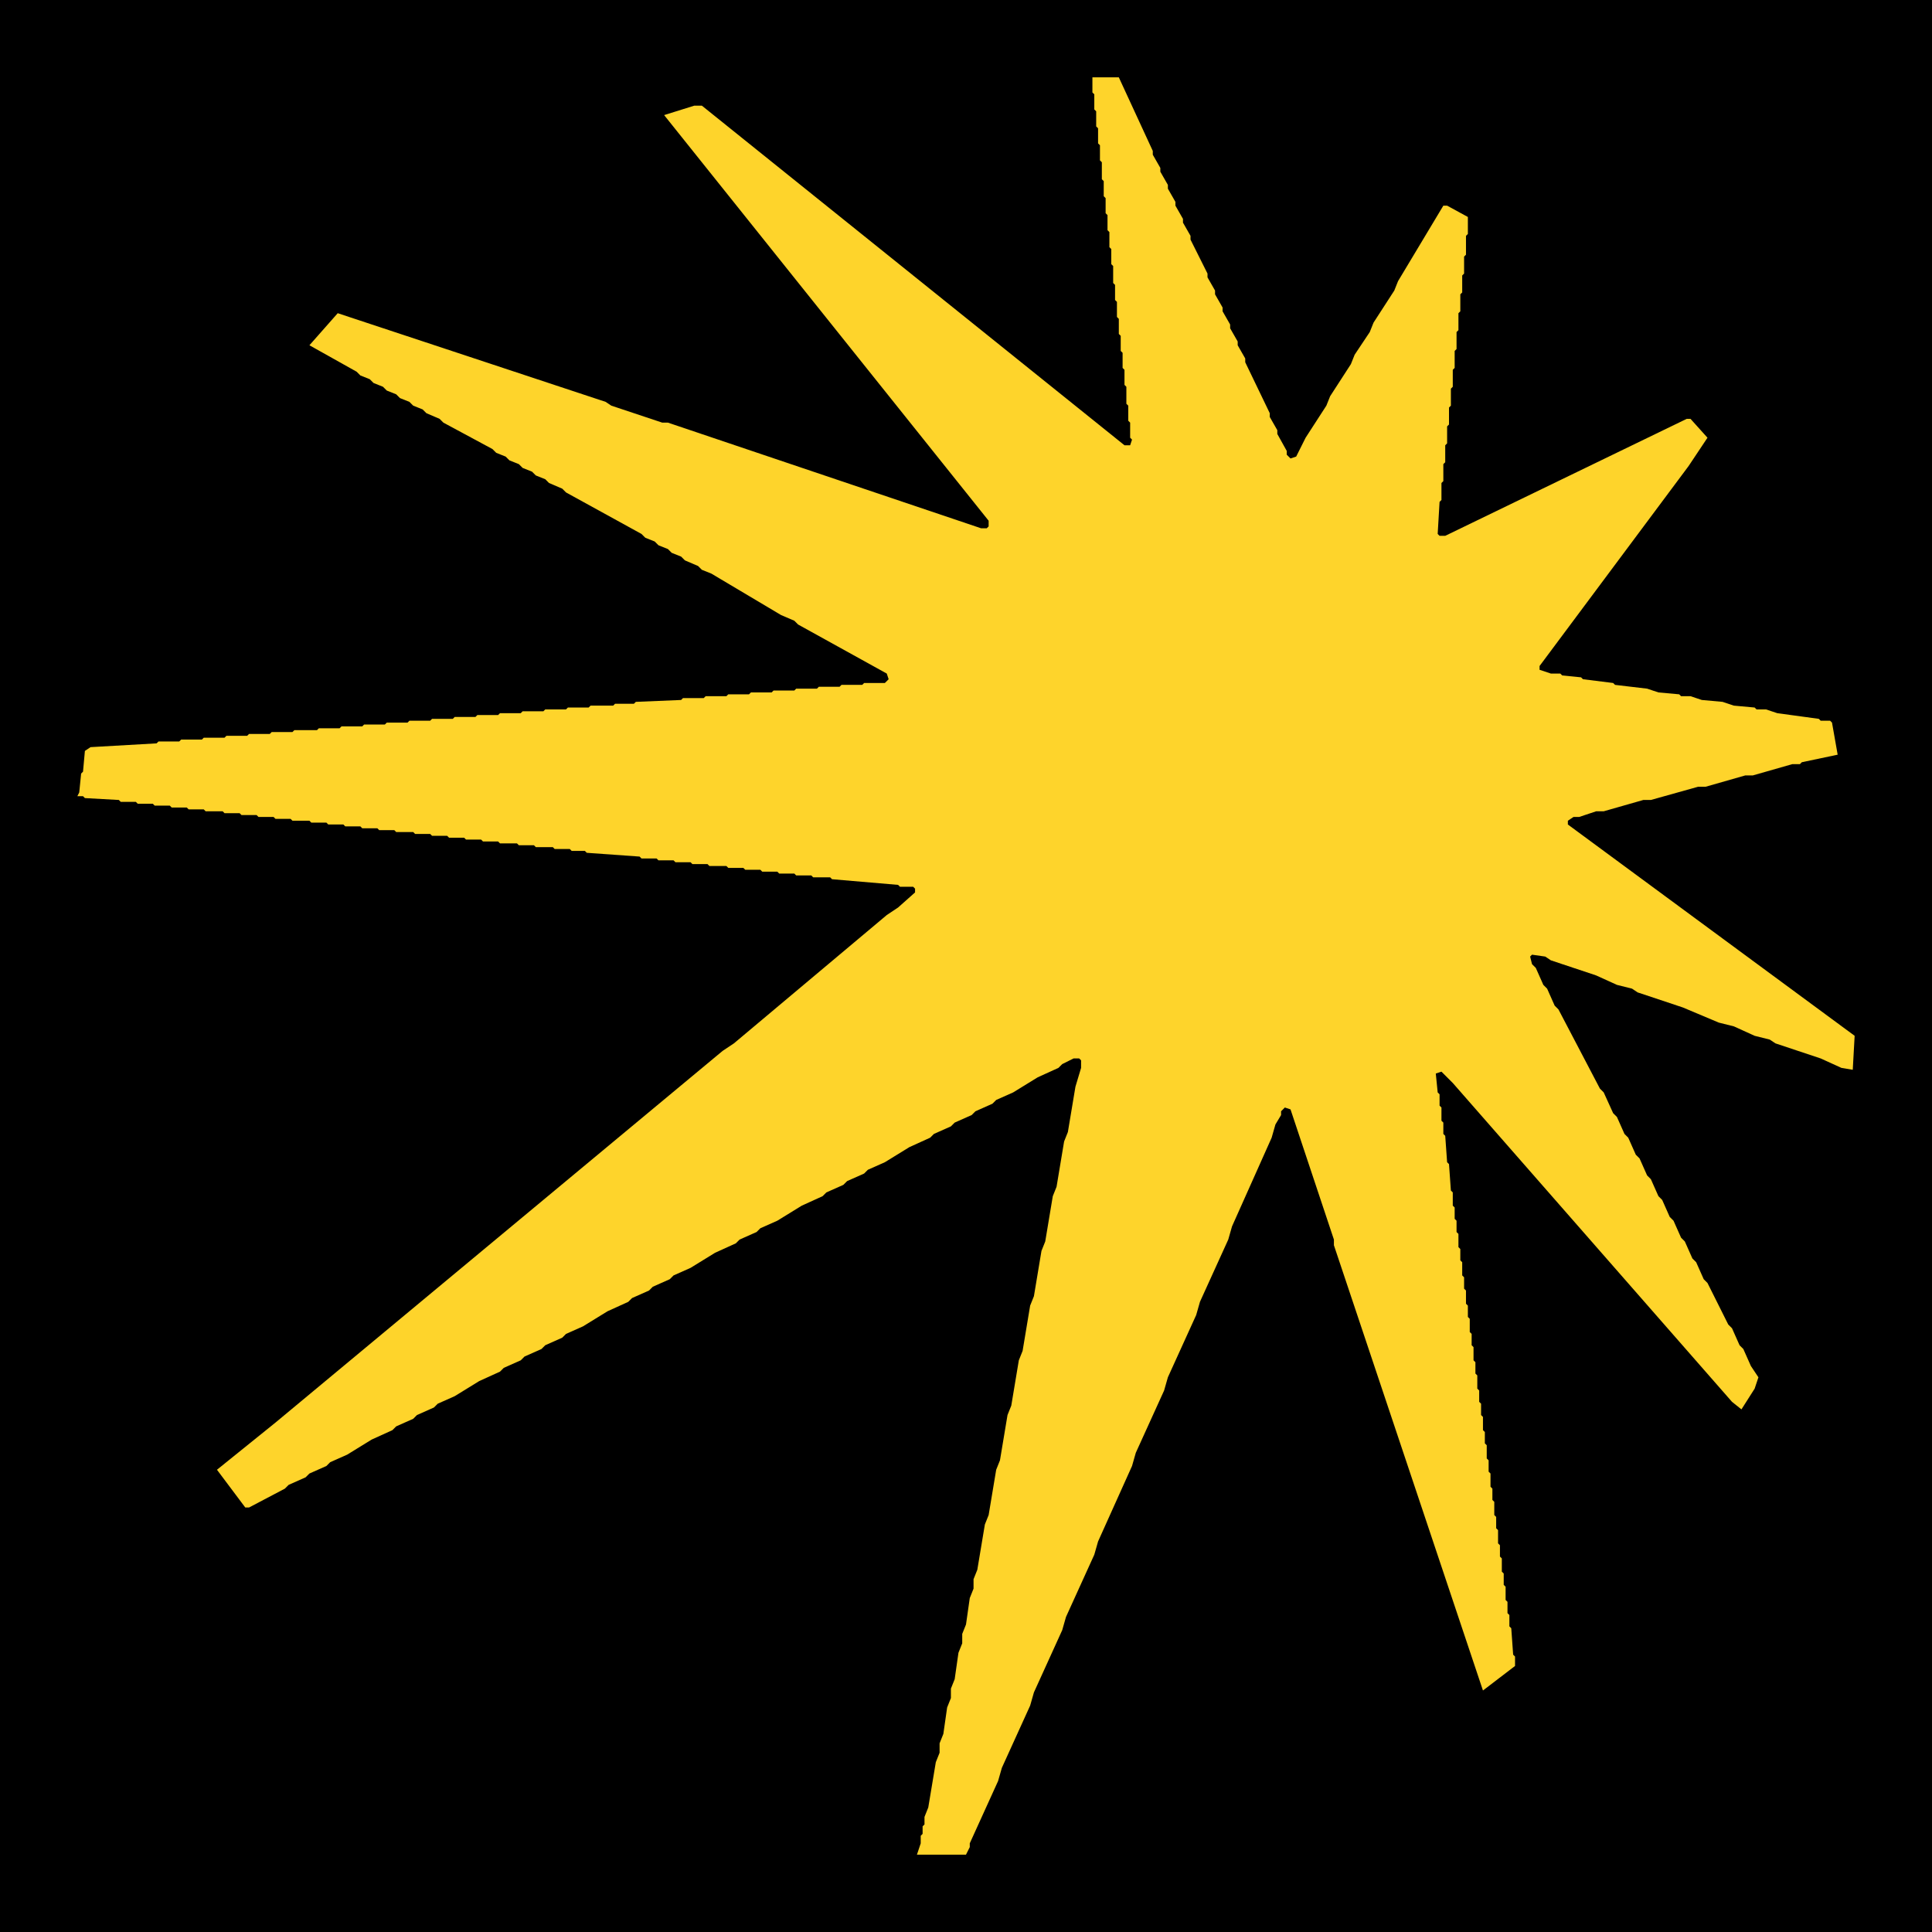
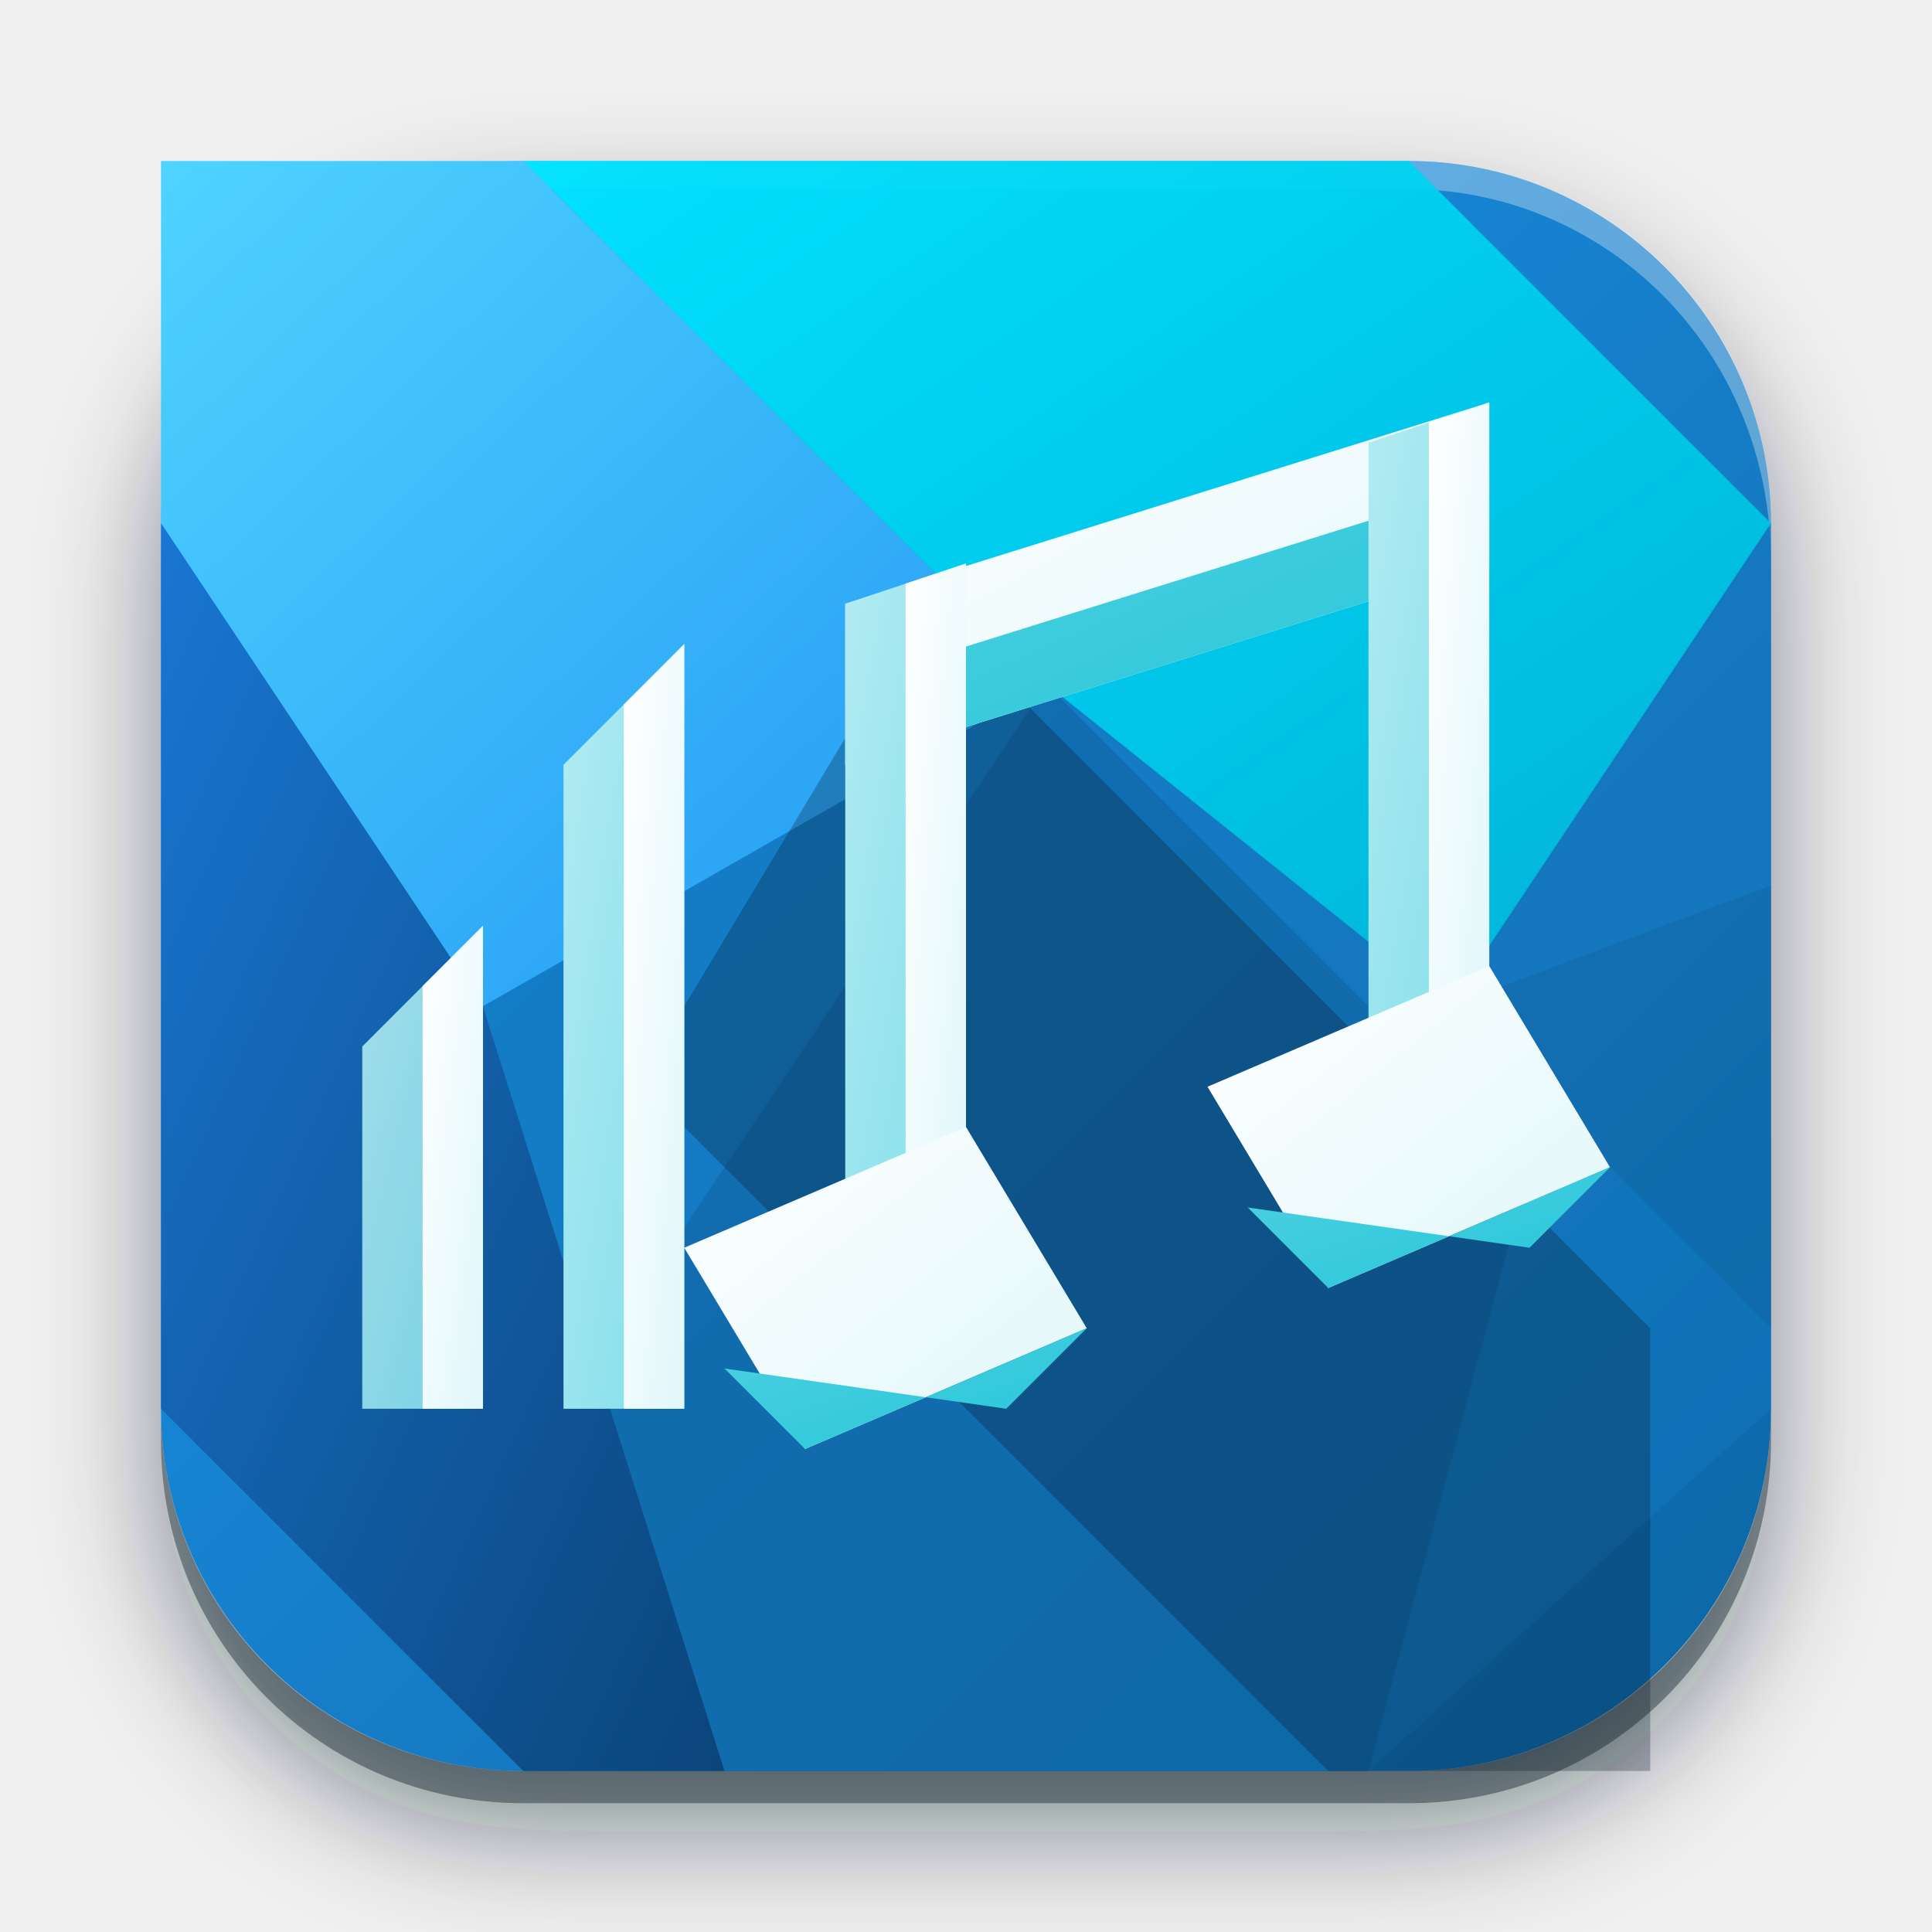
- <svg xmlns="http://www.w3.org/2000/svg" width="1024" height="1024" viewBox="0 0 1024 1024">
-   <rect width="1024" height="1024" fill="#000000" />
-   <path d="M 593,41 579,41 579,49 580,50 580,58 581,59 581,67 582,68 582,76 583,77 583,85 584,86 584,95 585,96 585,104 586,105 586,113 587,114 587,122 588,123 588,131 589,132 589,140 590,141 590,150 591,151 591,159 592,160 592,168 593,169 593,177 594,178 594,186 595,187 595,195 596,196 596,204 597,205 597,214 598,215 598,223 599,224 599,232 600,233 599,236 596,236 372,56 368,56 352,61 524,276 524,279 523,280 520,280 354,224 351,224 324,215 321,213 179,166 164,183 189,197 191,199 196,201 198,203 203,205 205,207 210,209 212,211 217,213 219,215 224,217 226,219 233,222 235,224 261,238 263,240 268,242 270,244 275,246 277,248 282,250 284,252 289,254 291,256 298,259 300,261 340,283 342,285 347,287 349,289 354,291 356,293 361,295 363,297 370,300 372,302 377,304 414,326 421,329 423,331 470,357 471,360 469,362 458,362 457,363 446,363 445,364 434,364 433,365 422,365 421,366 410,366 409,367 398,367 397,368 386,368 385,369 374,369 373,370 362,370 361,371 337,372 336,373 326,373 325,374 313,374 312,375 301,375 300,376 289,376 288,377 277,377 276,378 265,378 264,379 253,379 252,380 241,380 240,381 229,381 228,382 217,382 216,383 205,383 204,384 193,384 192,385 181,385 180,386 169,386 168,387 156,387 155,388 144,388 143,389 132,389 131,390 120,390 119,391 108,391 107,392 96,392 95,393 84,393 83,394 48,396 45,398 44,409 43,410 42,420 41,422 44,422 45,423 63,424 64,425 72,425 73,426 81,426 82,427 90,427 91,428 99,428 100,429 108,429 109,430 118,430 119,431 127,431 128,432 136,432 137,433 145,433 146,434 154,434 155,435 164,435 165,436 173,436 174,437 182,437 183,438 191,438 192,439 200,439 201,440 209,440 210,441 219,441 220,442 228,442 229,443 237,443 238,444 246,444 247,445 255,445 256,446 264,446 265,447 274,447 275,448 283,448 284,449 293,449 294,450 302,450 303,451 310,451 311,452 339,454 340,455 348,455 349,456 357,456 358,457 366,457 367,458 375,458 376,459 385,459 386,460 394,460 395,461 403,461 404,462 412,462 413,463 421,463 422,464 430,464 431,465 440,465 441,466 476,469 477,470 484,470 485,471 485,473 476,481 470,485 389,553 383,557 146,754 115,779 130,799 132,799 151,789 153,787 162,783 164,781 173,777 175,775 184,771 197,763 208,758 210,756 219,752 221,750 230,746 232,744 241,740 254,732 265,727 267,725 276,721 278,719 287,715 289,713 298,709 300,707 309,703 322,695 333,690 335,688 344,684 346,682 355,678 357,676 366,672 379,664 390,659 392,657 401,653 403,651 412,647 425,639 436,634 438,632 447,628 449,626 458,622 460,620 469,616 482,608 493,603 495,601 504,597 506,595 515,591 517,589 526,585 528,583 537,579 550,571 561,566 563,564 569,561 572,561 573,562 573,566 570,576 566,600 564,605 560,629 558,634 554,658 552,663 548,687 546,692 542,716 540,721 536,745 534,750 530,774 528,779 524,803 522,808 518,832 516,837 516,842 514,847 512,861 510,866 510,871 508,876 506,890 504,895 504,900 502,905 500,919 498,924 498,929 496,934 492,958 490,963 490,967 489,968 489,972 488,973 488,977 486,983 512,983 514,979 514,977 529,944 531,937 546,904 548,897 563,864 565,857 580,824 582,817 600,777 602,770 617,737 619,730 634,697 636,690 651,657 653,650 674,603 676,596 679,591 679,589 681,587 684,588 707,657 707,660 786,896 803,883 803,878 802,877 801,863 800,862 800,856 799,855 799,849 798,848 798,841 797,840 797,834 796,833 796,826 795,825 795,819 794,818 794,811 793,810 793,804 792,803 792,796 791,795 791,789 790,788 790,781 789,780 789,774 788,773 788,766 787,765 787,759 786,758 786,751 785,750 785,744 784,743 784,737 783,736 783,729 782,728 782,722 781,721 781,714 780,713 780,707 779,706 779,699 778,698 778,692 777,691 777,684 776,683 776,677 775,676 775,669 774,668 774,662 773,661 773,654 772,653 772,647 771,646 771,640 770,639 770,632 769,631 768,617 767,616 766,602 765,601 765,595 764,594 764,587 763,586 763,580 762,579 761,569 764,568 770,574 918,743 923,747 930,736 932,730 928,724 924,715 922,713 918,704 916,702 905,680 903,678 899,669 897,667 893,658 891,656 887,647 885,645 881,636 879,634 875,625 873,623 869,614 867,612 863,603 861,601 857,592 855,590 850,579 848,577 826,535 824,533 820,524 818,522 814,513 812,511 811,507 812,506 819,507 822,509 846,517 857,522 865,524 868,526 892,534 911,542 919,544 930,549 938,551 941,553 965,561 976,566 982,567 983,549 831,437 831,435 834,433 837,433 846,430 850,430 871,424 875,424 900,417 904,417 925,411 929,411 950,405 954,405 955,404 974,400 971,383 970,382 965,382 964,381 942,378 936,376 931,376 930,375 919,374 913,372 902,371 896,369 891,369 890,368 879,367 873,365 856,363 855,362 839,360 838,359 828,358 827,357 822,357 816,355 816,353 895,247 905,232 896,222 894,222 766,284 763,284 762,283 763,266 764,265 764,256 765,255 765,246 766,245 766,236 767,235 767,226 768,225 768,216 769,215 769,206 770,205 770,196 771,195 771,186 772,185 772,176 773,175 773,166 774,165 774,156 775,155 775,146 776,145 776,136 777,135 777,125 778,124 778,115 767,109 765,109 741,149 739,154 728,171 726,176 718,188 716,193 705,210 703,215 692,232 687,242 684,243 682,241 682,239 677,230 677,228 673,221 673,219 660,192 660,190 656,183 656,181 652,174 652,172 648,165 648,163 644,156 644,154 640,147 640,145 631,127 631,125 627,118 627,116 623,109 623,107 619,100 619,98 615,91 615,89 611,82 611,80 Z" fill="#FED42B" />
+ <svg xmlns="http://www.w3.org/2000/svg" viewBox="0 0 48 48" width="48" height="48">
+   <defs>
+     <filter id="shadow" x="-15%" y="-15%" width="130%" height="130%">
+       <feDropShadow dx="0" dy="1.5" stdDeviation="1.5" flood-color="#0a1926" flood-opacity="0.45" />
+     </filter>
+     <linearGradient id="basePlate" x1="0%" y1="0%" x2="100%" y2="100%">
+       <stop offset="0%" stop-color="#1d99f3" />
+       <stop offset="100%" stop-color="#0e65a3" />
+     </linearGradient>
+     <linearGradient id="topFold" x1="0%" y1="0%" x2="100%" y2="100%">
+       <stop offset="0%" stop-color="#4fd3ff" />
+       <stop offset="100%" stop-color="#2196f3" />
+     </linearGradient>
+     <linearGradient id="rightFold" x1="0%" y1="0%" x2="100%" y2="100%">
+       <stop offset="0%" stop-color="#00e5ff" />
+       <stop offset="100%" stop-color="#00b4d8" />
+     </linearGradient>
+     <linearGradient id="bottomFold" x1="0%" y1="0%" x2="100%" y2="100%">
+       <stop offset="0%" stop-color="#1976d2" />
+       <stop offset="100%" stop-color="#0b457b" />
+     </linearGradient>
+     <linearGradient id="noteFacetLight" x1="0%" y1="0%" x2="100%" y2="100%">
+       <stop offset="0%" stop-color="#ffffff" />
+       <stop offset="100%" stop-color="#e0f7fa" />
+     </linearGradient>
+     <linearGradient id="noteFacetMid" x1="0%" y1="0%" x2="100%" y2="100%">
+       <stop offset="0%" stop-color="#b2ebf2" />
+       <stop offset="100%" stop-color="#80deea" />
+     </linearGradient>
+     <linearGradient id="noteFacetDark" x1="0%" y1="0%" x2="100%" y2="100%">
+       <stop offset="0%" stop-color="#4dd0e1" />
+       <stop offset="100%" stop-color="#26c6da" />
+     </linearGradient>
+   </defs>
+   <rect x="4" y="4" width="40" height="40" rx="9" fill="url(#basePlate)" filter="url(#shadow)" />
+   <path d="M 13 4 L 35 4 C 40 4 44 8 44 13 L 44 14 C 44 8.6 39.8 4.7 35 4.7 L 13 4.7 C 8.2 4.7 4 8.6 4 14 L 4 13 C 4 8 8 4 13 4 Z" fill="#ffffff" opacity="0.32" />
+   <polygon points="4,13 4,4 13,4 26,17 12,25" fill="url(#topFold)" />
+   <polygon points="13,4 35,4 44,13 36,25 26,17" fill="url(#rightFold)" opacity="0.95" />
+   <polygon points="26,17 38,29 34,44 18,44 12,38" fill="#041a2e" opacity="0.32" />
+   <polygon points="36,25 44,33 44,22" fill="#041a2e" opacity="0.22" />
+   <polygon points="4,13 12,25 18,44 13,44 4,35" fill="url(#bottomFold)" />
+   <polygon points="26,17 36,25 44,13 44,35 34,44 18,44 12,25" fill="#1377be" opacity="0.6" />
+   <polygon points="23,15 35,27 41,33 41,44 33,44 21,32 17,28 17,25" fill="#031626" opacity="0.28" />
+   <polygon points="9,26 12,23 12,35 9,35" fill="url(#noteFacetMid)" opacity="0.9" />
+   <polygon points="10.5,24.5 12,23 12,35 10.5,35" fill="url(#noteFacetLight)" />
+   <polygon points="14,19 17,16 17,35 14,35" fill="url(#noteFacetMid)" />
+   <polygon points="15.5,17.5 17,16 17,35 15.5,35" fill="url(#noteFacetLight)" />
+   <polygon points="21,15 37,10 37,14 21,19" fill="url(#noteFacetLight)" />
+   <polygon points="21,17 37,12 37,14 21,19" fill="url(#noteFacetDark)" />
+   <polygon points="21,15 24,14 24,31 21,31" fill="url(#noteFacetMid)" />
+   <polygon points="22.5,14.5 24,14 24,31 22.5,31" fill="url(#noteFacetLight)" />
+   <polygon points="34,11 37,10 37,27 34,27" fill="url(#noteFacetMid)" />
+   <polygon points="35.5,10.5 37,10 37,27 35.5,27" fill="url(#noteFacetLight)" />
+   <polygon points="17,31 24,28 27,33 20,36" fill="url(#noteFacetLight)" />
+   <polygon points="20,36 27,33 25,35 18,34" fill="url(#noteFacetDark)" />
+   <polygon points="30,27 37,24 40,29 33,32" fill="url(#noteFacetLight)" />
+   <polygon points="33,32 40,29 38,31 31,30" fill="url(#noteFacetDark)" />
+   <path d="M 4 35 C 4 40 8 44 13 44 L 35 44 C 40 44 44 40 44 35 L 44 35.8 C 44 40.8 40 44.8 35 44.8 L 13 44.8 C 8 44.8 4 40.8 4 35.8 Z" fill="#041624" opacity="0.4" />
</svg>
